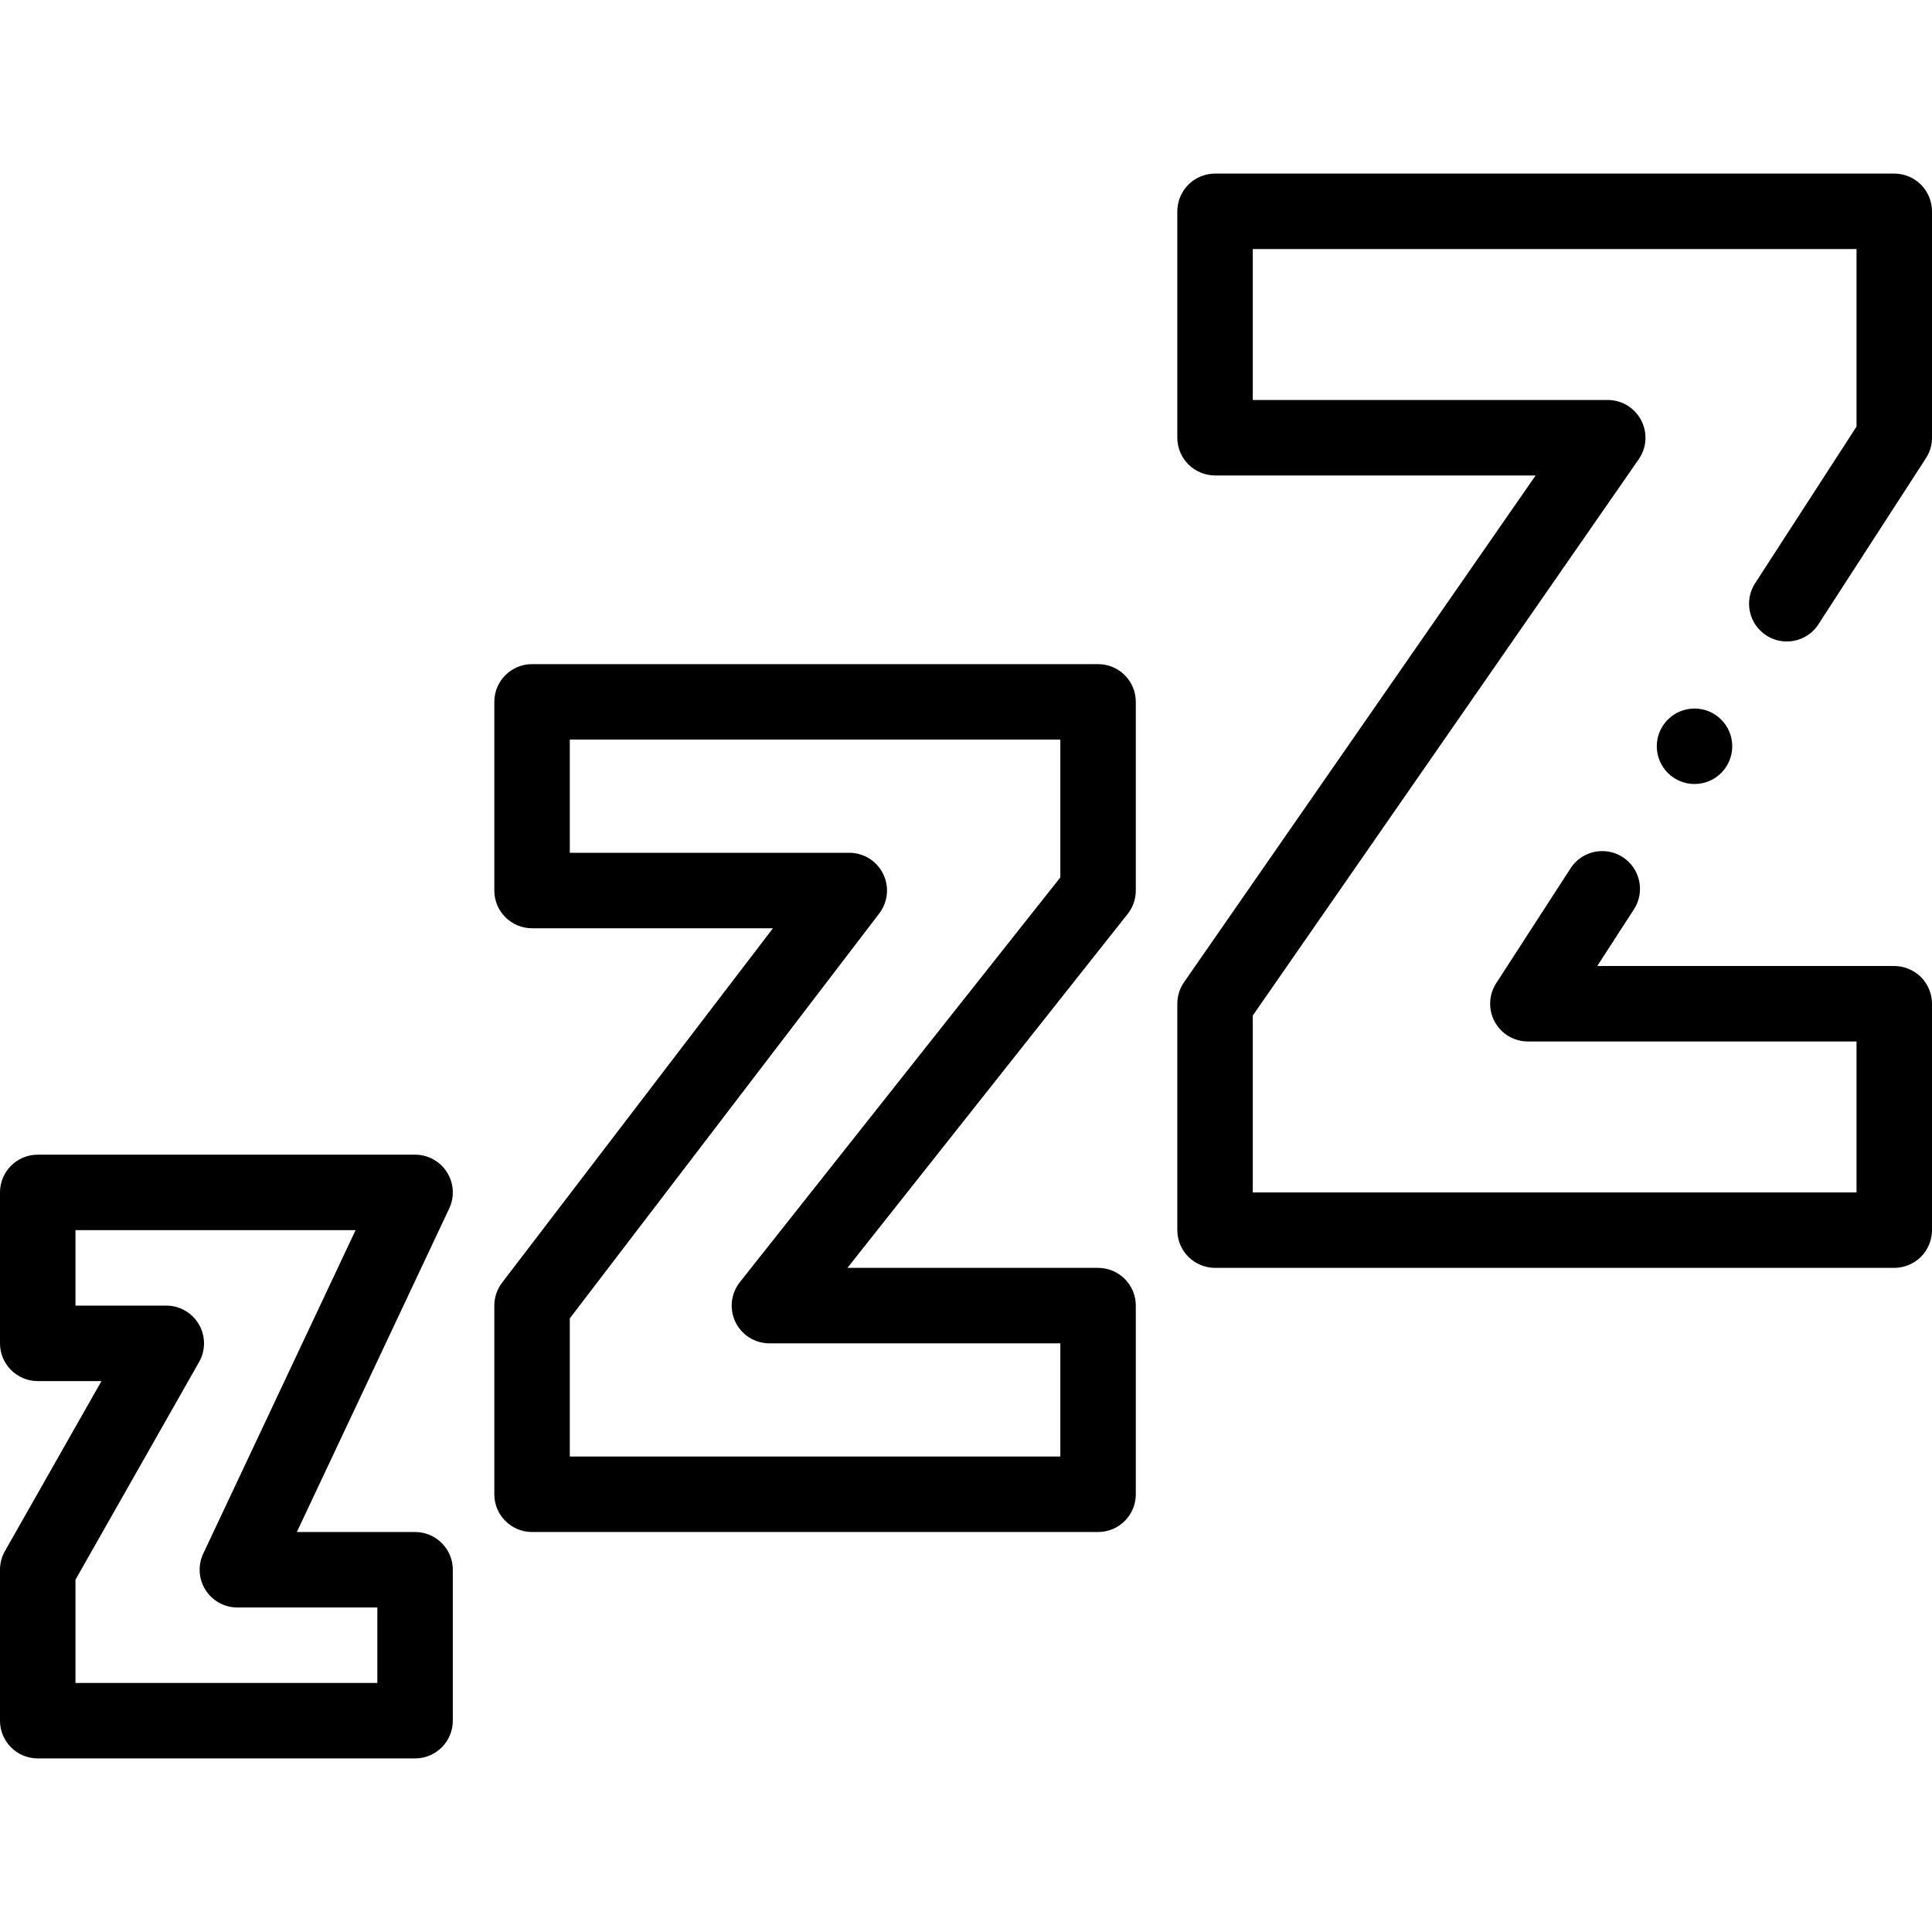
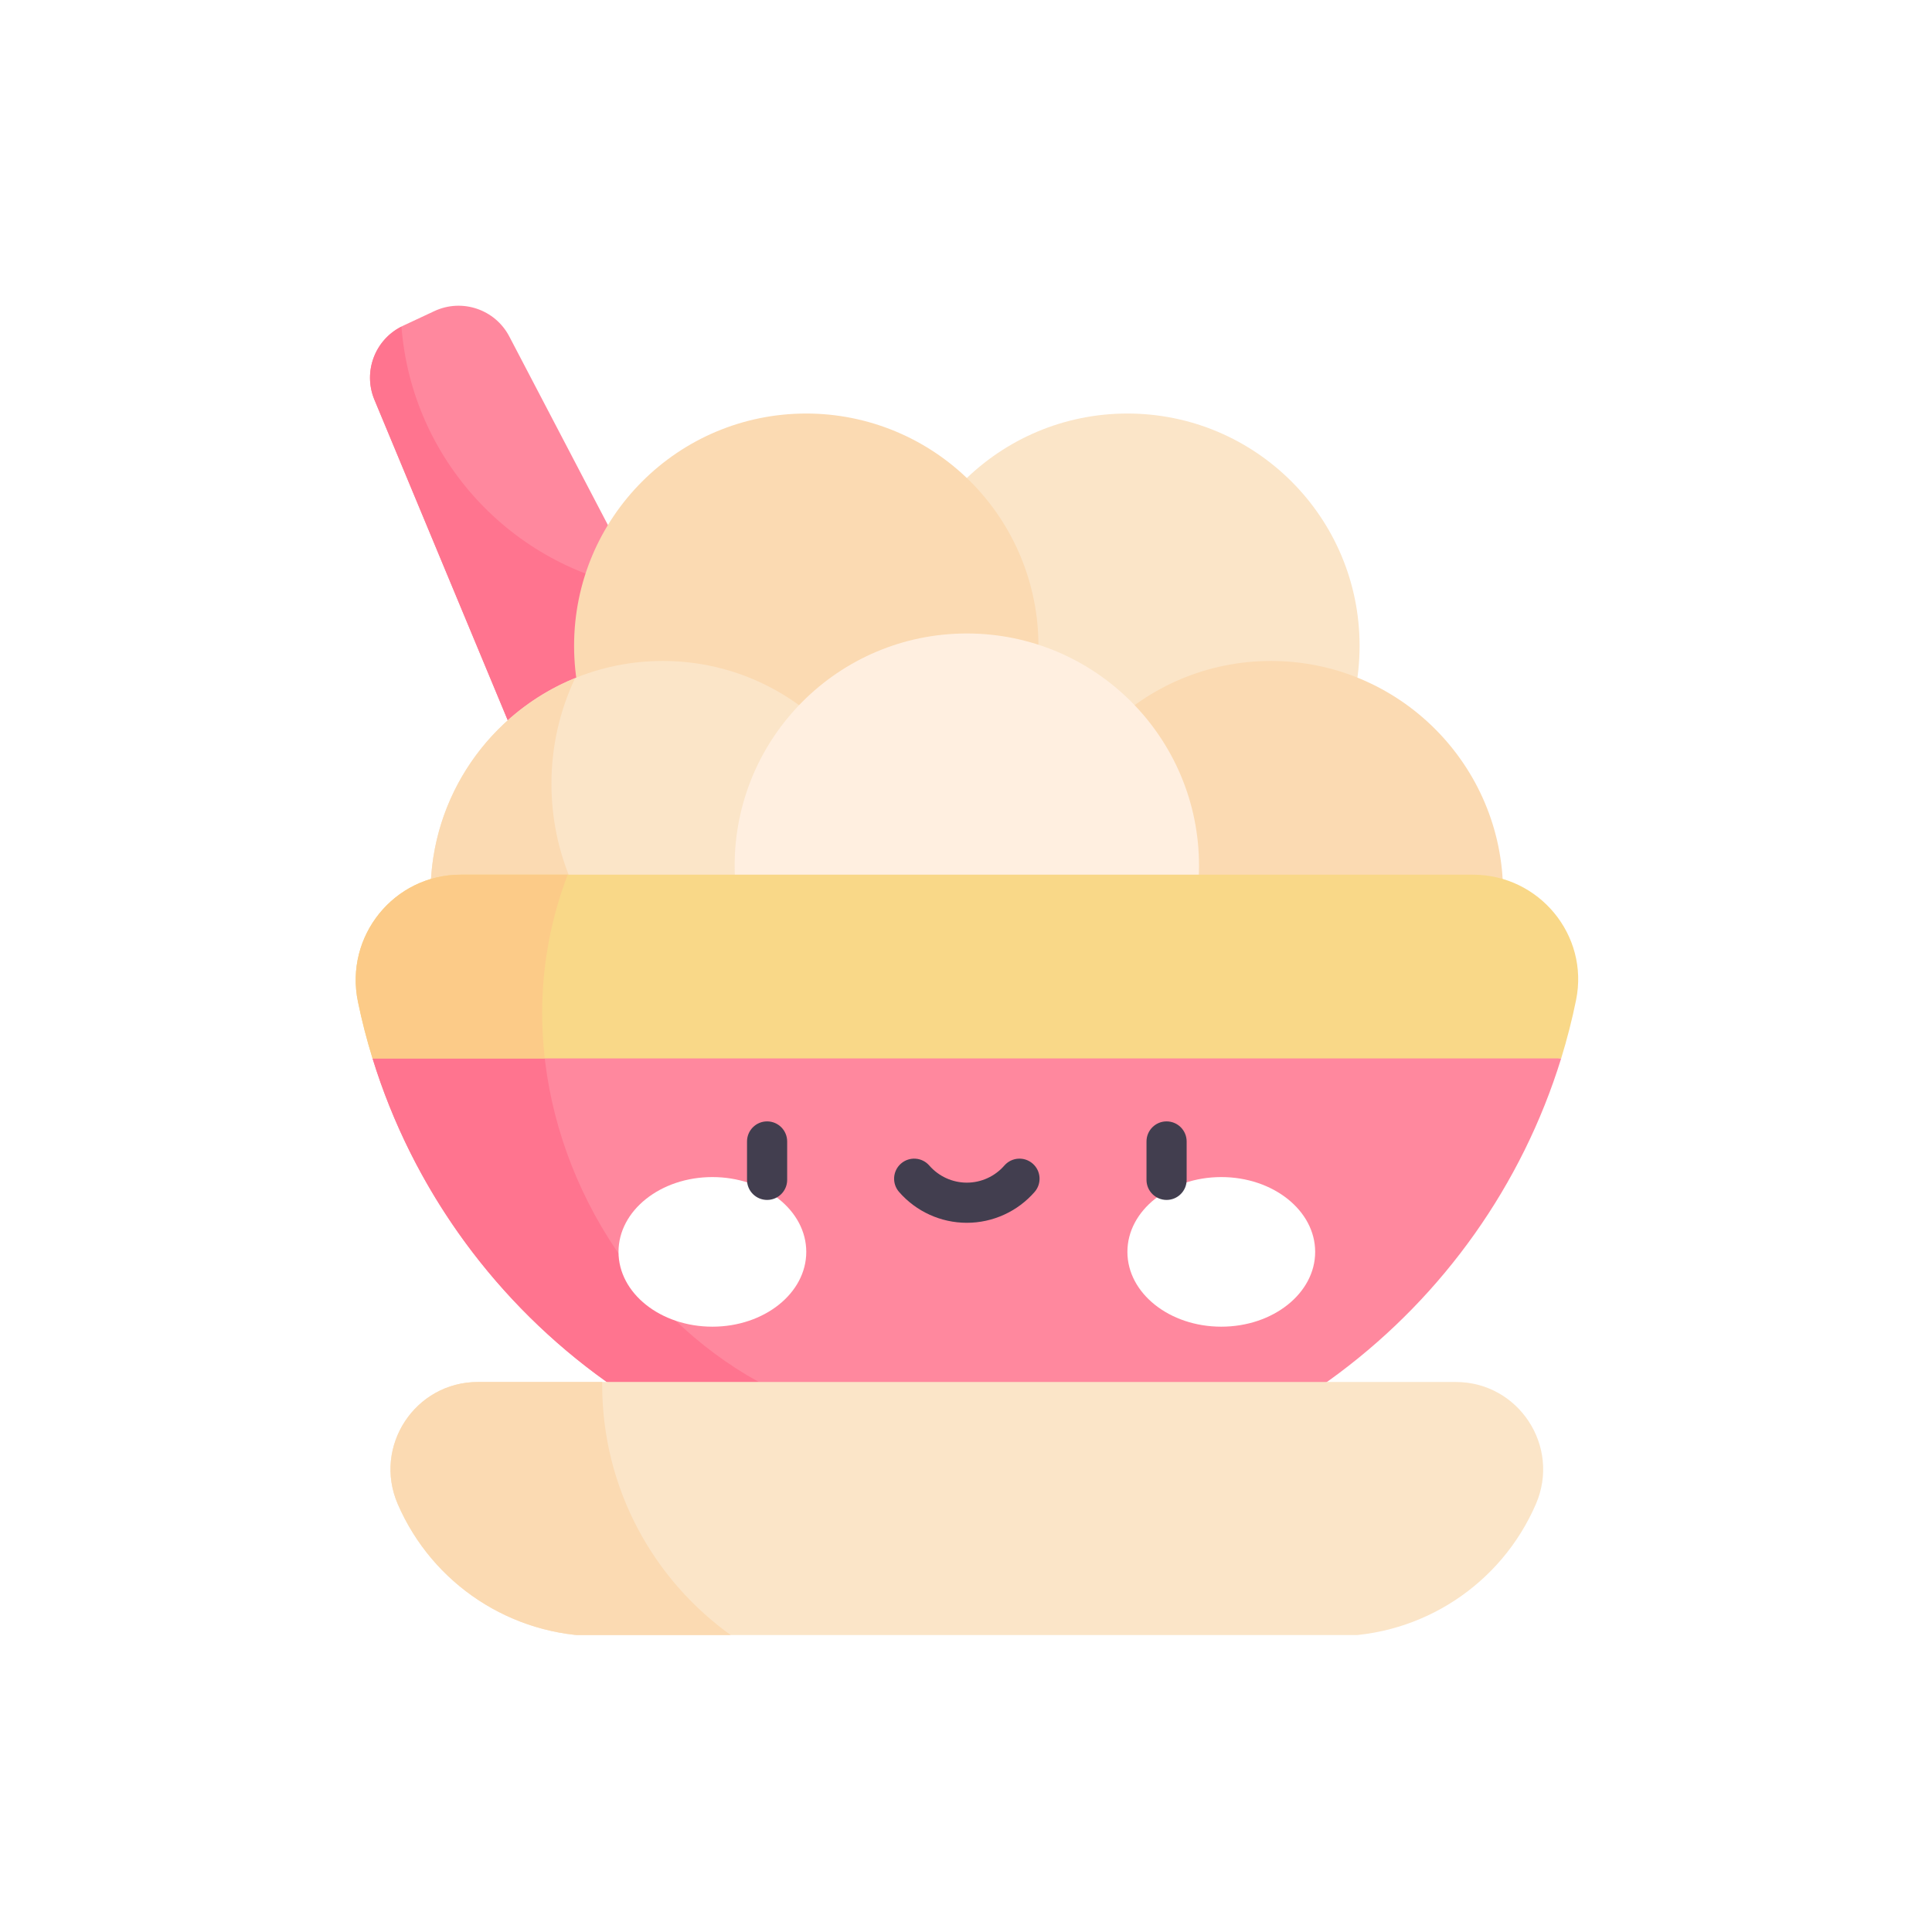
- <svg xmlns="http://www.w3.org/2000/svg" id="Layer_1" enable-background="new 0 0 512 512" height="512" viewBox="0 0 512 512" width="512">
-   <g>
-     <path d="m110 406h-31.332l40.379-85.739c1.459-3.098 1.231-6.727-.603-9.618s-5.02-4.643-8.444-4.643h-100c-5.522 0-10 4.477-10 10v40c0 5.523 4.478 10 10 10h16.89l-25.586 45.063c-.855 1.505-1.304 3.206-1.304 4.937v40c0 5.523 4.478 10 10 10h100c5.522 0 10-4.477 10-10v-40c0-5.523-4.478-10-10-10zm-10 40h-80v-27.359l32.763-57.704c1.758-3.096 1.737-6.892-.054-9.969-1.791-3.076-5.083-4.969-8.643-4.969h-24.066v-20h74.237l-40.379 85.739c-1.459 3.098-1.231 6.727.603 9.618s5.02 4.644 8.444 4.644h37.095z" />
-     <path d="m291 176h-150c-5.522 0-10 4.477-10 10v50c0 5.523 4.478 10 10 10h63.838l-71.783 93.928c-1.333 1.743-2.055 3.877-2.055 6.072v50c0 5.523 4.478 10 10 10h150c5.522 0 10-4.477 10-10v-50c0-5.523-4.478-10-10-10h-66.422l74.262-93.792c1.399-1.767 2.16-3.954 2.16-6.208v-50c0-5.523-4.478-10-10-10zm-10 56.521-84.935 107.272c-2.381 3.007-2.832 7.11-1.162 10.562s5.167 5.645 9.002 5.645h77.095v30h-130v-36.616l82.012-107.312c2.31-3.022 2.705-7.094 1.02-10.504-1.687-3.41-5.161-5.568-8.965-5.568h-74.067v-30h130z" />
-     <path d="m465.13 154.56c-1.45 2.24-1.95 4.92-1.39 7.53s2.1 4.85 4.35 6.3c1.62 1.05 3.5 1.61 5.42 1.61 3.41 0 6.56-1.71 8.41-4.57v-.01l28.47-43.99c1.07-1.64 1.61-3.47 1.61-5.43v-60c0-2.63-1.07-5.21-2.931-7.07-1.859-1.86-4.439-2.93-7.069-2.93h-180c-2.63 0-5.21 1.07-7.07 2.93s-2.93 4.44-2.93 7.07v60c0 2.63 1.069 5.21 2.93 7.07s4.44 2.93 7.07 2.93h84.96l-93.18 134.3c-1.16 1.68-1.78 3.65-1.78 5.7v60c0 2.63 1.069 5.21 2.93 7.07s4.44 2.93 7.07 2.93h180c2.63 0 5.21-1.07 7.069-2.93 1.86-1.86 2.931-4.44 2.931-7.07v-60c0-2.63-1.07-5.21-2.931-7.07-1.859-1.86-4.439-2.93-7.069-2.93h-78.71l9.72-15.02c1.45-2.24 1.94-4.91 1.38-7.52-.56-2.62-2.1-4.85-4.34-6.31-1.62-1.05-3.5-1.6-5.43-1.6-3.41 0-6.551 1.7-8.4 4.56l-19.71 30.45c-1.99 3.08-2.14 7-.39 10.22s5.12 5.22 8.79 5.22h87.09v40h-160v-46.87l102.28-147.43c2.13-3.07 2.38-7.03.64-10.34-1.73-3.3-5.12-5.36-8.86-5.36h-94.06v-40h160v47.05z" />
-     <circle cx="449.064" cy="197.77" r="10" />
+ <svg xmlns="http://www.w3.org/2000/svg" width="375pt" height="375pt" viewBox="0 0 375 375" version="1.2">
+   <defs>
+     <clipPath id="clip1">
+       <path d="M 75 268 L 300 268 L 300 317.359 L 75 317.359 Z M 75 268 " />
+     </clipPath>
+     <clipPath id="clip2">
+       <path d="M 75 268 L 143 268 L 143 317.359 L 75 317.359 Z M 75 268 " />
+     </clipPath>
+   </defs>
+   <g id="surface1">
+     <path style=" stroke:none;fill-rule:nonzero;fill:rgb(100%,53.329%,61.96%);fill-opacity:1;" d="M 98.855 65.309 C 96.098 60.035 89.676 57.867 84.289 60.395 L 78.219 63.234 C 72.832 65.762 70.387 72.086 72.672 77.582 L 115.316 180.109 L 150.312 163.703 Z M 98.855 65.309 " />
+     <path style=" stroke:none;fill-rule:nonzero;fill:rgb(98.43%,89.799%,78.429%);fill-opacity:1;" d="M 263.895 125.352 C 263.895 150.254 243.719 170.441 218.828 170.441 C 193.938 170.441 173.758 150.254 173.758 125.352 C 173.758 100.449 193.938 80.266 218.828 80.266 C 243.719 80.266 263.895 100.449 263.895 125.352 Z M 263.895 125.352 " />
+     <path style=" stroke:none;fill-rule:nonzero;fill:rgb(100%,45.49%,56.079%);fill-opacity:1;" d="M 77.922 63.395 C 72.75 66.012 70.43 72.188 72.672 77.582 L 115.316 180.109 L 150.312 163.703 L 124.465 114.281 C 99.359 110.09 79.91 89.191 77.922 63.395 Z M 77.922 63.395 " />
+     <path style=" stroke:none;fill-rule:nonzero;fill:rgb(98.43%,85.489%,69.8%);fill-opacity:1;" d="M 201.562 125.352 C 201.562 150.254 181.387 170.441 156.496 170.441 C 131.605 170.441 111.43 150.254 111.43 125.352 C 111.43 100.449 131.605 80.266 156.496 80.266 C 168.449 80.266 179.91 85.012 188.363 93.469 C 196.816 101.926 201.562 113.395 201.562 125.352 Z M 201.562 125.352 " />
+     <path style=" stroke:none;fill-rule:nonzero;fill:rgb(98.43%,89.799%,78.429%);fill-opacity:1;" d="M 173.711 173.379 C 173.711 198.281 153.531 218.469 128.641 218.469 C 103.75 218.469 83.574 198.281 83.574 173.379 C 83.574 148.48 103.75 128.293 128.641 128.293 C 153.531 128.293 173.711 148.48 173.711 173.379 Z M 173.711 173.379 " />
+     <path style=" stroke:none;fill-rule:nonzero;fill:rgb(98.43%,85.489%,69.8%);fill-opacity:1;" d="M 291.75 173.379 C 291.75 198.281 271.574 218.469 246.68 218.469 C 221.789 218.469 201.613 198.281 201.613 173.379 C 201.613 148.48 221.789 128.293 246.68 128.293 C 271.574 128.293 291.75 148.48 291.75 173.379 Z M 291.75 173.379 " />
+     <path style=" stroke:none;fill-rule:nonzero;fill:rgb(100%,93.729%,87.839%);fill-opacity:1;" d="M 232.73 168.043 C 232.73 192.945 212.555 213.133 187.66 213.133 C 162.77 213.133 142.594 192.945 142.594 168.043 C 142.594 143.145 162.77 122.957 187.66 122.957 C 212.555 122.957 232.73 143.145 232.73 168.043 Z M 232.73 168.043 " />
+     <path style=" stroke:none;fill-rule:nonzero;fill:rgb(98.43%,85.489%,69.8%);fill-opacity:1;" d="M 155.016 200.141 C 128.516 200.141 107.035 178.652 107.035 152.141 C 107.035 144.797 108.688 137.84 111.633 131.617 C 95.176 138.332 83.574 154.5 83.574 173.379 C 83.574 198.281 103.75 218.469 128.641 218.469 C 144.051 218.469 157.648 210.73 165.777 198.926 C 162.32 199.723 158.715 200.141 155.016 200.141 Z M 155.016 200.141 " />
+     <path style=" stroke:none;fill-rule:nonzero;fill:rgb(100%,53.329%,61.96%);fill-opacity:1;" d="M 303.02 205.438 C 287.809 254.723 241.914 290.535 187.66 290.535 C 133.41 290.535 87.512 254.723 72.309 205.438 L 187.684 189.391 Z M 303.02 205.438 " />
+     <path style=" stroke:none;fill-rule:nonzero;fill:rgb(100%,45.49%,56.079%);fill-opacity:1;" d="M 117.777 268.242 L 147.281 268.242 C 123.559 255.168 106.879 228.902 105.352 200.844 L 72.309 205.438 C 80.215 231.062 96.418 253.039 117.777 268.242 Z M 117.777 268.242 " />
+     <g clip-path="url(#clip1)" clip-rule="nonzero">
+       <path style=" stroke:none;fill-rule:nonzero;fill:rgb(98.43%,89.799%,78.429%);fill-opacity:1;" d="M 282.562 268.242 L 92.762 268.242 C 80.566 268.242 72.363 280.738 77.203 291.938 C 83.938 307.504 99.27 317.582 116.227 317.582 L 259.098 317.582 C 276.051 317.582 291.387 307.504 298.117 291.938 C 302.961 280.738 294.754 268.242 282.562 268.242 Z M 282.562 268.242 " />
+     </g>
+     <path style=" stroke:none;fill-rule:nonzero;fill:rgb(97.649%,84.709%,53.329%);fill-opacity:1;" d="M 305.914 194.113 C 305.129 197.957 304.16 201.734 303.02 205.438 L 72.309 205.438 C 71.195 201.848 70.25 198.18 69.48 194.449 C 66.836 181.73 76.457 169.773 89.434 169.773 L 285.891 169.773 C 298.734 169.773 308.484 181.523 305.914 194.113 Z M 305.914 194.113 " />
+     <path style=" stroke:none;fill-rule:nonzero;fill:rgb(100%,100%,100%);fill-opacity:1;" d="M 156.496 242.988 C 156.496 251.008 148.336 257.508 138.273 257.508 C 128.207 257.508 120.051 251.008 120.051 242.988 C 120.051 234.969 128.207 228.469 138.273 228.469 C 148.336 228.469 156.496 234.969 156.496 242.988 Z M 156.496 242.988 " />
+     <path style=" stroke:none;fill-rule:nonzero;fill:rgb(100%,100%,100%);fill-opacity:1;" d="M 255.273 242.988 C 255.273 251.008 247.117 257.508 237.051 257.508 C 226.988 257.508 218.828 251.008 218.828 242.988 C 218.828 234.969 226.988 228.469 237.051 228.469 C 247.117 228.469 255.273 234.969 255.273 242.988 Z M 255.273 242.988 " />
+     <path style=" stroke:none;fill-rule:nonzero;fill:rgb(25.879%,24.309%,30.98%);fill-opacity:1;" d="M 148.895 232.906 C 146.742 232.906 144.996 231.164 144.996 229.012 L 144.996 221.559 C 144.996 219.406 146.742 217.66 148.895 217.66 C 151.043 217.66 152.789 219.406 152.789 221.559 L 152.789 229.012 C 152.789 231.164 151.043 232.906 148.895 232.906 Z M 148.895 232.906 " />
+     <path style=" stroke:none;fill-rule:nonzero;fill:rgb(25.879%,24.309%,30.98%);fill-opacity:1;" d="M 226.43 232.906 C 224.281 232.906 222.535 231.164 222.535 229.012 L 222.535 221.559 C 222.535 219.406 224.281 217.66 226.43 217.66 C 228.582 217.66 230.328 219.406 230.328 221.559 L 230.328 229.012 C 230.328 231.164 228.582 232.906 226.43 232.906 Z M 226.43 232.906 " />
+     <path style=" stroke:none;fill-rule:nonzero;fill:rgb(25.879%,24.309%,30.98%);fill-opacity:1;" d="M 187.66 237.344 C 182.617 237.344 177.82 235.16 174.504 231.352 C 173.09 229.727 173.262 227.266 174.879 225.852 C 176.504 224.438 178.965 224.605 180.375 226.23 C 182.219 228.34 184.871 229.551 187.664 229.551 C 190.453 229.551 193.109 228.34 194.945 226.23 C 196.359 224.605 198.82 224.438 200.441 225.852 C 202.066 227.266 202.234 229.727 200.82 231.352 C 197.5 235.16 192.703 237.344 187.66 237.344 Z M 187.66 237.344 " />
+     <path style=" stroke:none;fill-rule:nonzero;fill:rgb(98.819%,79.61%,53.329%);fill-opacity:1;" d="M 105.234 196.641 C 105.234 187.176 106.992 178.117 110.191 169.773 L 89.434 169.773 C 76.457 169.773 66.836 181.73 69.48 194.449 C 70.25 198.18 71.195 201.848 72.309 205.438 L 105.742 205.438 C 105.41 202.527 105.234 199.594 105.234 196.641 Z M 105.234 196.641 " />
+     <g clip-path="url(#clip2)" clip-rule="nonzero">
+       <path style=" stroke:none;fill-rule:nonzero;fill:rgb(98.43%,85.489%,69.8%);fill-opacity:1;" d="M 116.883 268.773 C 116.883 268.594 116.887 268.418 116.891 268.242 L 92.762 268.242 C 80.566 268.242 72.363 280.738 77.203 291.938 C 83.938 307.504 99.27 317.582 116.227 317.582 L 142.141 317.582 C 126.859 306.762 116.883 288.934 116.883 268.773 Z M 116.883 268.773 " />
+     </g>
  </g>
</svg>
